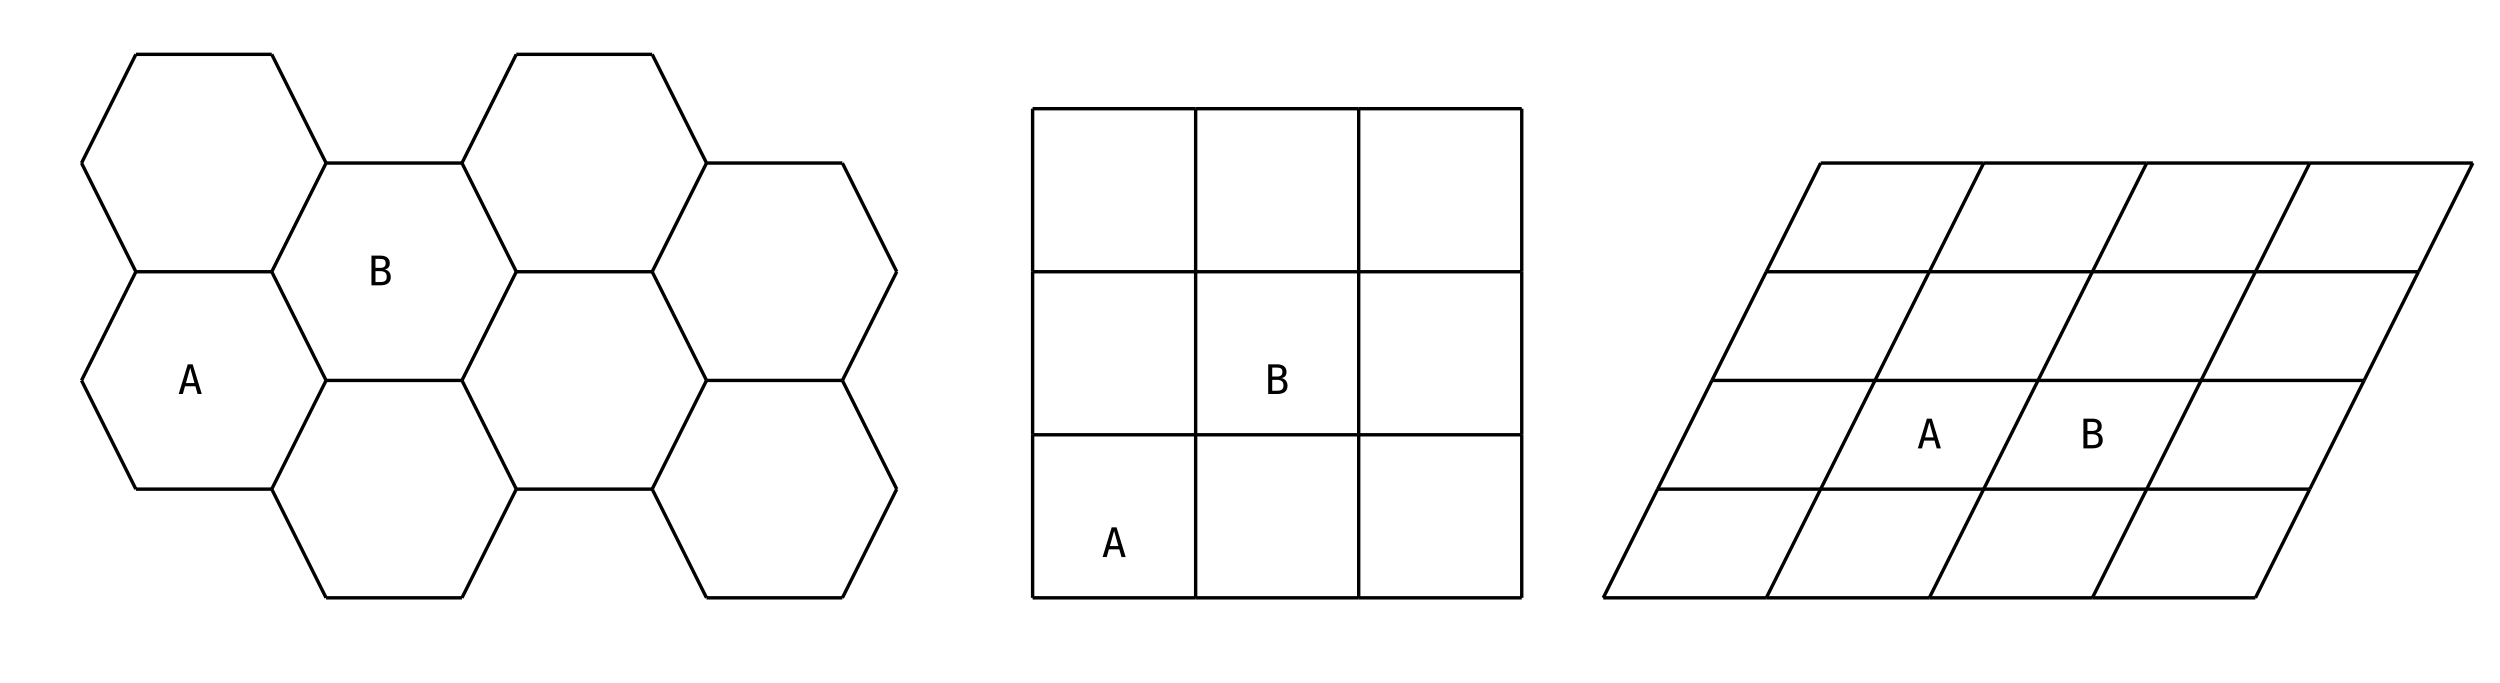
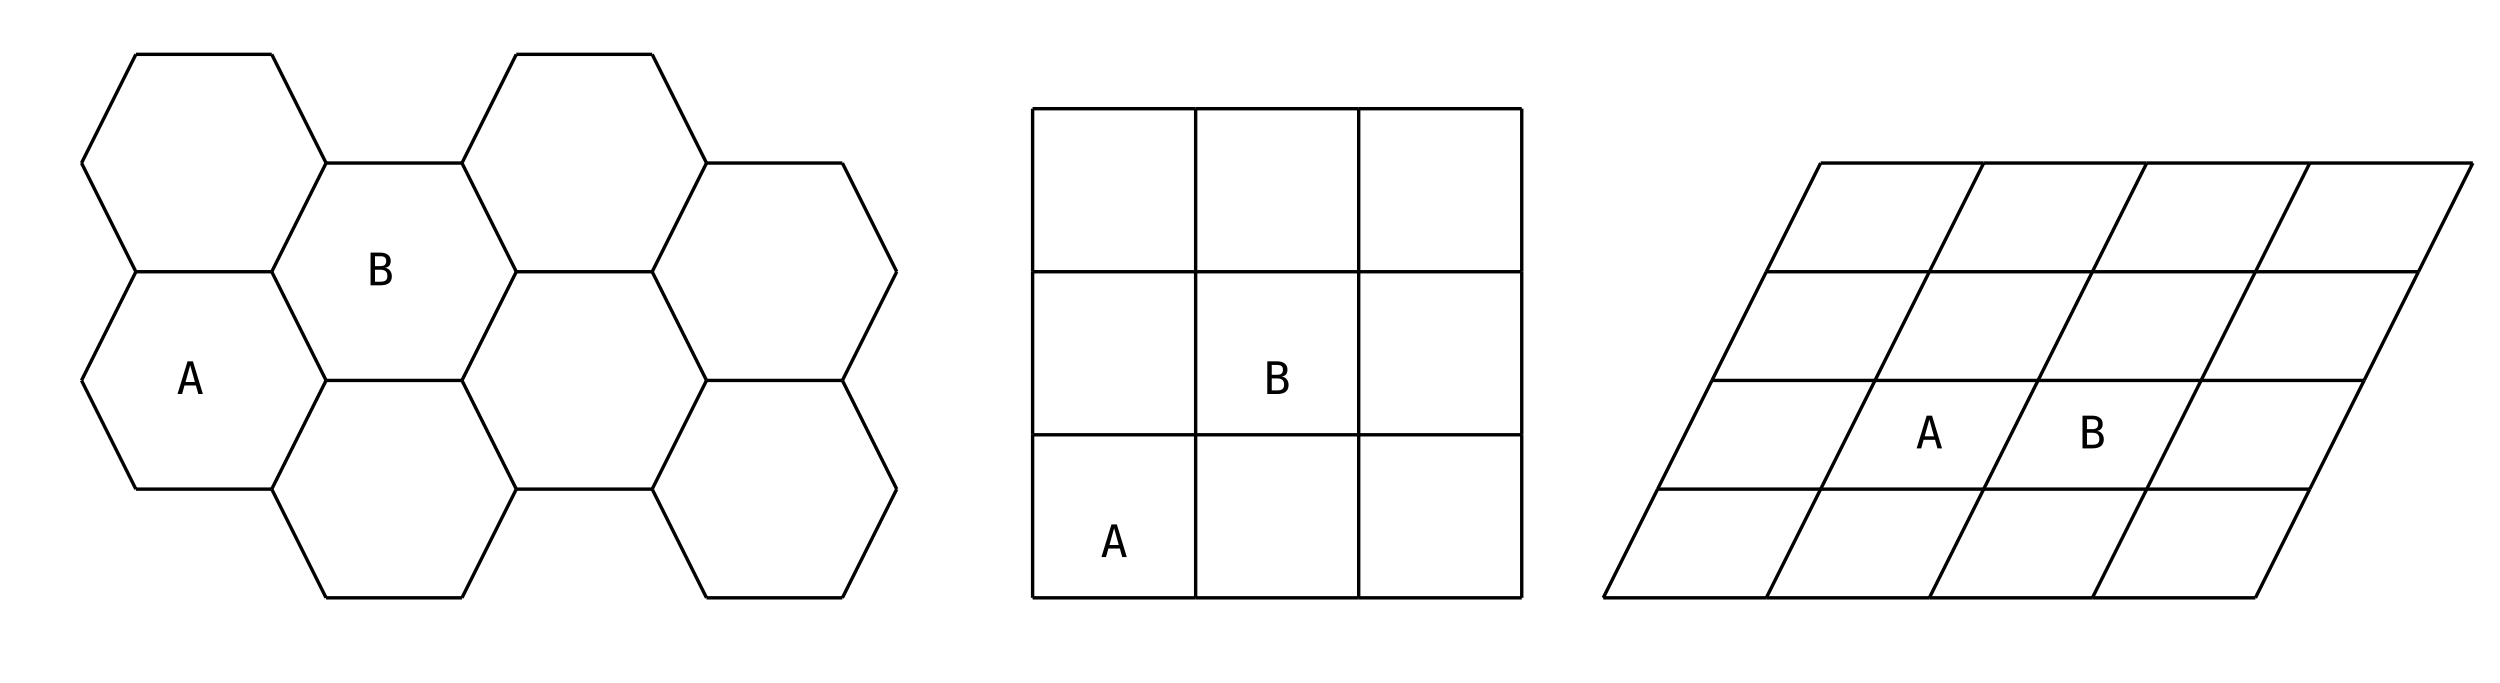
- <svg xmlns="http://www.w3.org/2000/svg" version="1.1" height="201" width="736" font-family="Menlo,Lucida Console,monospace">
+ <svg xmlns="http://www.w3.org/2000/svg" version="1.1" height="201" width="736" fill="currentColor" font-family="monospace" font-size="1.1em" text-anchor="middle">
  <style type="text/css">
svg {
-    color: #000000;
+     color: #000000;
+     stroke: currentColor;
+ }
+ text {
+     stroke: none;
+ }
+ path {
+     fill: none;
}
@media (prefers-color-scheme: dark) {
-    svg {
+     svg {
+       color-scheme: dark;
      color: #FFFFFF;
-    }
+     }
}
</style>
  <g transform="translate(8,16)">
-     <path d="M 32,0 L 72,0" fill="none" stroke="currentColor" />
-     <path d="M 144,0 L 184,0" fill="none" stroke="currentColor" />
-     <path d="M 296,16 L 344,16" fill="none" stroke="currentColor" />
-     <path d="M 344,16 L 392,16" fill="none" stroke="currentColor" />
-     <path d="M 392,16 L 440,16" fill="none" stroke="currentColor" />
-     <path d="M 88,32 L 128,32" fill="none" stroke="currentColor" />
-     <path d="M 200,32 L 240,32" fill="none" stroke="currentColor" />
-     <path d="M 528,32 L 576,32" fill="none" stroke="currentColor" />
-     <path d="M 576,32 L 624,32" fill="none" stroke="currentColor" />
-     <path d="M 624,32 L 672,32" fill="none" stroke="currentColor" />
-     <path d="M 672,32 L 720,32" fill="none" stroke="currentColor" />
-     <path d="M 32,64 L 72,64" fill="none" stroke="currentColor" />
-     <path d="M 144,64 L 184,64" fill="none" stroke="currentColor" />
-     <path d="M 296,64 L 344,64" fill="none" stroke="currentColor" />
-     <path d="M 344,64 L 392,64" fill="none" stroke="currentColor" />
-     <path d="M 392,64 L 440,64" fill="none" stroke="currentColor" />
-     <path d="M 512,64 L 560,64" fill="none" stroke="currentColor" />
-     <path d="M 560,64 L 608,64" fill="none" stroke="currentColor" />
-     <path d="M 608,64 L 656,64" fill="none" stroke="currentColor" />
-     <path d="M 656,64 L 704,64" fill="none" stroke="currentColor" />
-     <path d="M 88,96 L 128,96" fill="none" stroke="currentColor" />
-     <path d="M 200,96 L 240,96" fill="none" stroke="currentColor" />
-     <path d="M 496,96 L 544,96" fill="none" stroke="currentColor" />
-     <path d="M 544,96 L 592,96" fill="none" stroke="currentColor" />
-     <path d="M 592,96 L 640,96" fill="none" stroke="currentColor" />
-     <path d="M 640,96 L 688,96" fill="none" stroke="currentColor" />
-     <path d="M 296,112 L 344,112" fill="none" stroke="currentColor" />
-     <path d="M 344,112 L 392,112" fill="none" stroke="currentColor" />
-     <path d="M 392,112 L 440,112" fill="none" stroke="currentColor" />
-     <path d="M 32,128 L 72,128" fill="none" stroke="currentColor" />
-     <path d="M 144,128 L 184,128" fill="none" stroke="currentColor" />
-     <path d="M 480,128 L 528,128" fill="none" stroke="currentColor" />
-     <path d="M 528,128 L 576,128" fill="none" stroke="currentColor" />
-     <path d="M 576,128 L 624,128" fill="none" stroke="currentColor" />
-     <path d="M 624,128 L 672,128" fill="none" stroke="currentColor" />
-     <path d="M 88,160 L 128,160" fill="none" stroke="currentColor" />
-     <path d="M 200,160 L 240,160" fill="none" stroke="currentColor" />
-     <path d="M 296,160 L 344,160" fill="none" stroke="currentColor" />
-     <path d="M 344,160 L 392,160" fill="none" stroke="currentColor" />
-     <path d="M 392,160 L 440,160" fill="none" stroke="currentColor" />
-     <path d="M 464,160 L 512,160" fill="none" stroke="currentColor" />
-     <path d="M 512,160 L 560,160" fill="none" stroke="currentColor" />
-     <path d="M 560,160 L 608,160" fill="none" stroke="currentColor" />
-     <path d="M 608,160 L 656,160" fill="none" stroke="currentColor" />
-     <path d="M 296,16 L 296,64" fill="none" stroke="currentColor" />
-     <path d="M 296,64 L 296,112" fill="none" stroke="currentColor" />
-     <path d="M 296,112 L 296,160" fill="none" stroke="currentColor" />
-     <path d="M 344,16 L 344,64" fill="none" stroke="currentColor" />
-     <path d="M 344,64 L 344,112" fill="none" stroke="currentColor" />
-     <path d="M 344,112 L 344,160" fill="none" stroke="currentColor" />
-     <path d="M 392,16 L 392,64" fill="none" stroke="currentColor" />
-     <path d="M 392,64 L 392,112" fill="none" stroke="currentColor" />
-     <path d="M 392,112 L 392,160" fill="none" stroke="currentColor" />
-     <path d="M 440,16 L 440,64" fill="none" stroke="currentColor" />
-     <path d="M 440,64 L 440,112" fill="none" stroke="currentColor" />
-     <path d="M 440,112 L 440,160" fill="none" stroke="currentColor" />
-     <path d="M 16,32 L 32,0" fill="none" stroke="currentColor" />
-     <path d="M 16,96 L 32,64" fill="none" stroke="currentColor" />
-     <path d="M 72,64 L 88,32" fill="none" stroke="currentColor" />
-     <path d="M 72,128 L 88,96" fill="none" stroke="currentColor" />
-     <path d="M 128,32 L 144,0" fill="none" stroke="currentColor" />
-     <path d="M 128,96 L 144,64" fill="none" stroke="currentColor" />
-     <path d="M 128,160 L 144,128" fill="none" stroke="currentColor" />
-     <path d="M 184,64 L 200,32" fill="none" stroke="currentColor" />
-     <path d="M 184,128 L 200,96" fill="none" stroke="currentColor" />
-     <path d="M 240,96 L 256,64" fill="none" stroke="currentColor" />
-     <path d="M 240,160 L 256,128" fill="none" stroke="currentColor" />
-     <path d="M 464,160 L 480,128" fill="none" stroke="currentColor" />
-     <path d="M 480,128 L 496,96" fill="none" stroke="currentColor" />
-     <path d="M 496,96 L 512,64" fill="none" stroke="currentColor" />
-     <path d="M 512,64 L 528,32" fill="none" stroke="currentColor" />
-     <path d="M 512,160 L 528,128" fill="none" stroke="currentColor" />
-     <path d="M 528,128 L 544,96" fill="none" stroke="currentColor" />
-     <path d="M 544,96 L 560,64" fill="none" stroke="currentColor" />
-     <path d="M 560,64 L 576,32" fill="none" stroke="currentColor" />
-     <path d="M 560,160 L 576,128" fill="none" stroke="currentColor" />
-     <path d="M 576,128 L 592,96" fill="none" stroke="currentColor" />
-     <path d="M 592,96 L 608,64" fill="none" stroke="currentColor" />
-     <path d="M 608,64 L 624,32" fill="none" stroke="currentColor" />
-     <path d="M 608,160 L 624,128" fill="none" stroke="currentColor" />
-     <path d="M 624,128 L 640,96" fill="none" stroke="currentColor" />
-     <path d="M 640,96 L 656,64" fill="none" stroke="currentColor" />
-     <path d="M 656,64 L 672,32" fill="none" stroke="currentColor" />
-     <path d="M 656,160 L 672,128" fill="none" stroke="currentColor" />
-     <path d="M 672,128 L 688,96" fill="none" stroke="currentColor" />
-     <path d="M 688,96 L 704,64" fill="none" stroke="currentColor" />
-     <path d="M 704,64 L 720,32" fill="none" stroke="currentColor" />
-     <path d="M 16,96 L 32,128" fill="none" stroke="currentColor" />
-     <path d="M 16,32 L 32,64" fill="none" stroke="currentColor" />
-     <path d="M 72,128 L 88,160" fill="none" stroke="currentColor" />
-     <path d="M 72,64 L 88,96" fill="none" stroke="currentColor" />
-     <path d="M 72,0 L 88,32" fill="none" stroke="currentColor" />
-     <path d="M 128,96 L 144,128" fill="none" stroke="currentColor" />
-     <path d="M 128,32 L 144,64" fill="none" stroke="currentColor" />
-     <path d="M 184,128 L 200,160" fill="none" stroke="currentColor" />
-     <path d="M 184,64 L 200,96" fill="none" stroke="currentColor" />
-     <path d="M 184,0 L 200,32" fill="none" stroke="currentColor" />
-     <path d="M 240,96 L 256,128" fill="none" stroke="currentColor" />
-     <path d="M 240,32 L 256,64" fill="none" stroke="currentColor" />
-     <style>
-   text {
-        text-anchor: middle;
-        font-family: "Menlo","Lucida Console","monospace";
-        fill: currentColor;
-        font-size: 1em;
-   }
- </style>
+     <path d="M 32,0 L 72,0" />
+     <path d="M 144,0 L 184,0" />
+     <path d="M 296,16 L 344,16" />
+     <path d="M 344,16 L 392,16" />
+     <path d="M 392,16 L 440,16" />
+     <path d="M 88,32 L 128,32" />
+     <path d="M 200,32 L 240,32" />
+     <path d="M 528,32 L 576,32" />
+     <path d="M 576,32 L 624,32" />
+     <path d="M 624,32 L 672,32" />
+     <path d="M 672,32 L 720,32" />
+     <path d="M 32,64 L 72,64" />
+     <path d="M 144,64 L 184,64" />
+     <path d="M 296,64 L 344,64" />
+     <path d="M 344,64 L 392,64" />
+     <path d="M 392,64 L 440,64" />
+     <path d="M 512,64 L 560,64" />
+     <path d="M 560,64 L 608,64" />
+     <path d="M 608,64 L 656,64" />
+     <path d="M 656,64 L 704,64" />
+     <path d="M 88,96 L 128,96" />
+     <path d="M 200,96 L 240,96" />
+     <path d="M 496,96 L 544,96" />
+     <path d="M 544,96 L 592,96" />
+     <path d="M 592,96 L 640,96" />
+     <path d="M 640,96 L 688,96" />
+     <path d="M 296,112 L 344,112" />
+     <path d="M 344,112 L 392,112" />
+     <path d="M 392,112 L 440,112" />
+     <path d="M 32,128 L 72,128" />
+     <path d="M 144,128 L 184,128" />
+     <path d="M 480,128 L 528,128" />
+     <path d="M 528,128 L 576,128" />
+     <path d="M 576,128 L 624,128" />
+     <path d="M 624,128 L 672,128" />
+     <path d="M 88,160 L 128,160" />
+     <path d="M 200,160 L 240,160" />
+     <path d="M 296,160 L 344,160" />
+     <path d="M 344,160 L 392,160" />
+     <path d="M 392,160 L 440,160" />
+     <path d="M 464,160 L 512,160" />
+     <path d="M 512,160 L 560,160" />
+     <path d="M 560,160 L 608,160" />
+     <path d="M 608,160 L 656,160" />
+     <path d="M 296,16 L 296,64" />
+     <path d="M 296,64 L 296,112" />
+     <path d="M 296,112 L 296,160" />
+     <path d="M 344,16 L 344,64" />
+     <path d="M 344,64 L 344,112" />
+     <path d="M 344,112 L 344,160" />
+     <path d="M 392,16 L 392,64" />
+     <path d="M 392,64 L 392,112" />
+     <path d="M 392,112 L 392,160" />
+     <path d="M 440,16 L 440,64" />
+     <path d="M 440,64 L 440,112" />
+     <path d="M 440,112 L 440,160" />
+     <path d="M 16,32 L 32,0" />
+     <path d="M 16,96 L 32,64" />
+     <path d="M 72,64 L 88,32" />
+     <path d="M 72,128 L 88,96" />
+     <path d="M 128,32 L 144,0" />
+     <path d="M 128,96 L 144,64" />
+     <path d="M 128,160 L 144,128" />
+     <path d="M 184,64 L 200,32" />
+     <path d="M 184,128 L 200,96" />
+     <path d="M 240,96 L 256,64" />
+     <path d="M 240,160 L 256,128" />
+     <path d="M 464,160 L 480,128" />
+     <path d="M 480,128 L 496,96" />
+     <path d="M 496,96 L 512,64" />
+     <path d="M 512,64 L 528,32" />
+     <path d="M 512,160 L 528,128" />
+     <path d="M 528,128 L 544,96" />
+     <path d="M 544,96 L 560,64" />
+     <path d="M 560,64 L 576,32" />
+     <path d="M 560,160 L 576,128" />
+     <path d="M 576,128 L 592,96" />
+     <path d="M 592,96 L 608,64" />
+     <path d="M 608,64 L 624,32" />
+     <path d="M 608,160 L 624,128" />
+     <path d="M 624,128 L 640,96" />
+     <path d="M 640,96 L 656,64" />
+     <path d="M 656,64 L 672,32" />
+     <path d="M 656,160 L 672,128" />
+     <path d="M 672,128 L 688,96" />
+     <path d="M 688,96 L 704,64" />
+     <path d="M 704,64 L 720,32" />
+     <path d="M 16,96 L 32,128" />
+     <path d="M 16,32 L 32,64" />
+     <path d="M 72,128 L 88,160" />
+     <path d="M 72,64 L 88,96" />
+     <path d="M 72,0 L 88,32" />
+     <path d="M 128,96 L 144,128" />
+     <path d="M 128,32 L 144,64" />
+     <path d="M 184,128 L 200,160" />
+     <path d="M 184,64 L 200,96" />
+     <path d="M 184,0 L 200,32" />
+     <path d="M 240,96 L 256,128" />
+     <path d="M 240,32 L 256,64" />
    <text x="104" y="68">B</text>
    <text x="48" y="100">A</text>
    <text x="368" y="100">B</text>
    <text x="560" y="116">A</text>
    <text x="608" y="116">B</text>
    <text x="320" y="148">A</text>
  </g>
</svg>
